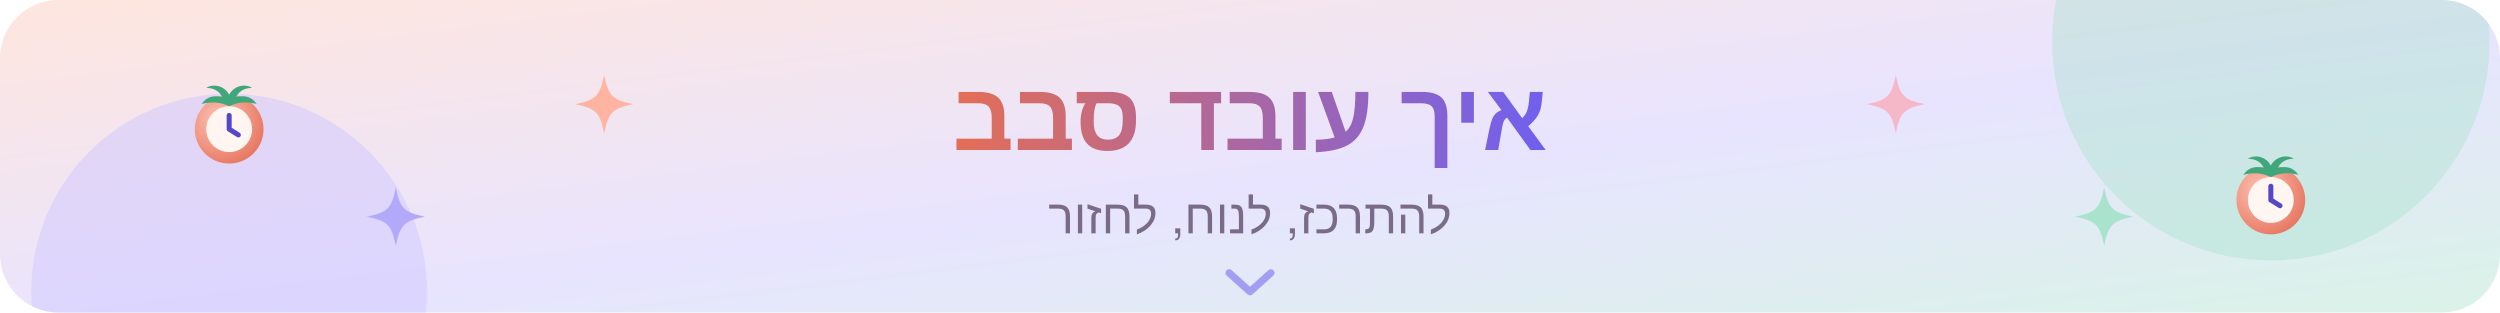
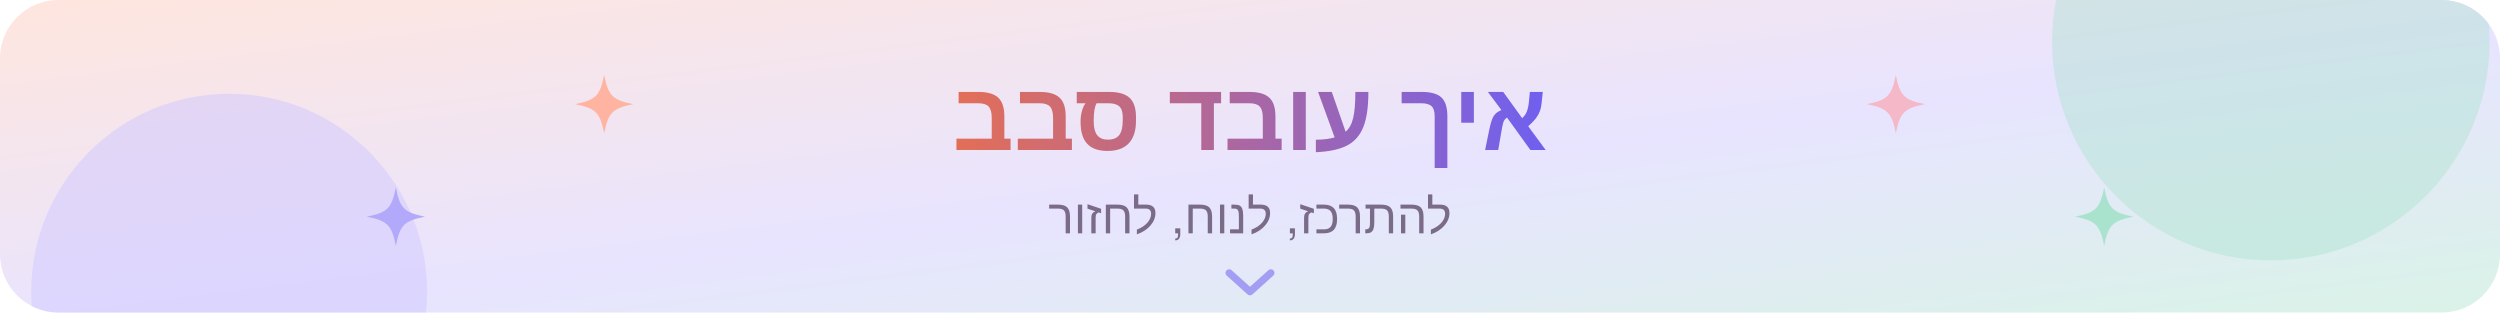
<svg xmlns="http://www.w3.org/2000/svg" viewBox="0 0 1200 150" width="1200" height="150" role="img" aria-label="איך עובד סבב">
  <defs>
    <linearGradient id="bg" x1="0" y1="0" x2="1" y2="1">
      <stop offset="0" stop-color="#FFE6DE" />
      <stop offset=".55" stop-color="#E8E4FF" />
      <stop offset="1" stop-color="#D9F3E7" />
    </linearGradient>
    <linearGradient id="t" x1="0" y1="0" x2="1" y2="0">
      <stop offset="0" stop-color="#E36E57" />
      <stop offset="1" stop-color="#6F60F0" />
    </linearGradient>
-     <radialGradient id="tm" cx=".35" cy=".35" r=".8">
-       <stop offset="0" stop-color="#FFC2B3" />
-       <stop offset="1" stop-color="#E36E57" />
-     </radialGradient>
-     <path id="s" d="M0-14C2-4 4-2 14 0 4 2 2 4 0 14-2 4-4 2-14 0-4-2-2-4 0-14Z" />
    <clipPath id="c">
      <rect width="1200" height="150" rx="28" />
    </clipPath>
+     <path id="s" d="M0-14C2-4 4-2 14 0 4 2 2 4 0 14-2 4-4 2-14 0-4-2-2-4 0-14Z" />
  </defs>
-   <style>.blob{animation:drift 11s ease-in-out infinite alternate}.b2{animation-duration:14s;animation-direction:alternate-reverse}
- .bob{animation:bob 3.4s ease-in-out infinite}.d1{animation-delay:-1.1s}.d2{animation-delay:-2.2s}
+   <style>
+ .blob{animation:drift 11s ease-in-out infinite alternate}.b2{animation-duration:14s;animation-direction:alternate-reverse}.b3{animation-duration:17s}
+ .bob{animation:bob 3.4s ease-in-out infinite}.d1{animation-delay:-.9s}.d2{animation-delay:-1.8s}
.tw{animation:tw 3.2s ease-in-out infinite}.t2{animation-delay:-1s}.t3{animation-delay:-2s}
- .spin{animation:spin 9s linear infinite}
+ .rise{animation:rise .9s ease-out both}.r2{animation-delay:.2s}
+ .ring{stroke-dasharray:0 400;animation:fill 2.4s ease-out forwards}
@keyframes drift{to{transform:translate(40px,-20px) scale(1.12)}}
@keyframes bob{0%,100%{transform:translateY(0)}50%{transform:translateY(-10px)}}
@keyframes tw{0%,100%{opacity:.35}50%{opacity:1}}
- @keyframes spin{to{transform:rotate(360deg)}}
- @media (prefers-reduced-motion:reduce){*{animation:none!important}}</style>
+ @keyframes rise{from{opacity:0;transform:translateY(16px)}}
+ @keyframes fill{to{stroke-dasharray:250 400}}
+ @media (prefers-reduced-motion:reduce){*{animation:none!important}.ring{stroke-dasharray:250 400}}
+ </style>
  <g clip-path="url(#c)">
    <rect width="1200" height="150" fill="url(#bg)" />
    <circle class="blob" cx="110" cy="140" r="95" fill="#CFC8FF" opacity=".5" />
    <circle class="blob b2" cx="1090" cy="20" r="105" fill="#A9E3CD" opacity=".42" />
    <use class="tw" href="#s" x="290" y="50" fill="#FFB4A2" />
    <use class="tw t2" href="#s" x="190" y="104" fill="#B3A9FA" />
    <use class="tw t3" href="#s" x="910" y="50" fill="#F5B8C8" />
    <use class="tw" href="#s" x="1010" y="104" fill="#A9E3CD" />
-     <g transform="translate(110 62) scale(1.1)">
-       <g class="bob d1">
-         <g class="">
-           <circle r="15" fill="url(#tm)" />
-           <circle r="10" fill="#FFF6F2" />
-           <path d="M0 0V-6M0 0l4 2.5" stroke="#5548C8" stroke-width="2.2" stroke-linecap="round" />
-           <path d="M0-15c-2-4-7-5-10-3 4 0 6 2 7 4-4-1-7 0-9 3 4-1 8-1 12 1 4-2 8-2 12-1-2-3-5-4-9-3 1-2 3-4 7-4-3-2-8-1-10 3z" fill="#3FA77A" />
-         </g>
-       </g>
-     </g>
-     <g transform="translate(1090 96) scale(1.1)">
-       <g class="bob d2">
-         <g class="">
-           <circle r="15" fill="url(#tm)" />
-           <circle r="10" fill="#FFF6F2" />
-           <path d="M0 0V-6M0 0l4 2.5" stroke="#5548C8" stroke-width="2.2" stroke-linecap="round" />
-           <path d="M0-15c-2-4-7-5-10-3 4 0 6 2 7 4-4-1-7 0-9 3 4-1 8-1 12 1 4-2 8-2 12-1-2-3-5-4-9-3 1-2 3-4 7-4-3-2-8-1-10 3z" fill="#3FA77A" />
-         </g>
-       </g>
-     </g>
-     <g font-family="-apple-system,BlinkMacSystemFont,'Segoe UI',Helvetica,Arial,sans-serif" text-anchor="middle" direction="rtl">
+     <g font-family="-apple-system,BlinkMacSystemFont,'Segoe UI',Helvetica,Arial,sans-serif" text-anchor="middle">
      <text x="600" y="72" font-size="46" font-weight="800" fill="url(#t)">איך עובד סבב</text>
      <text x="600" y="112" font-size="23" fill="#7A6B88">להתרכז, לנוח, לחזור</text>
    </g>
    <g transform="translate(600 136)">
      <g class="bob">
        <path d="M-10-5l10 9 10-9" fill="none" stroke="#6F60F0" stroke-opacity=".55" stroke-width="3.5" stroke-linecap="round" stroke-linejoin="round" />
      </g>
    </g>
  </g>
</svg>
